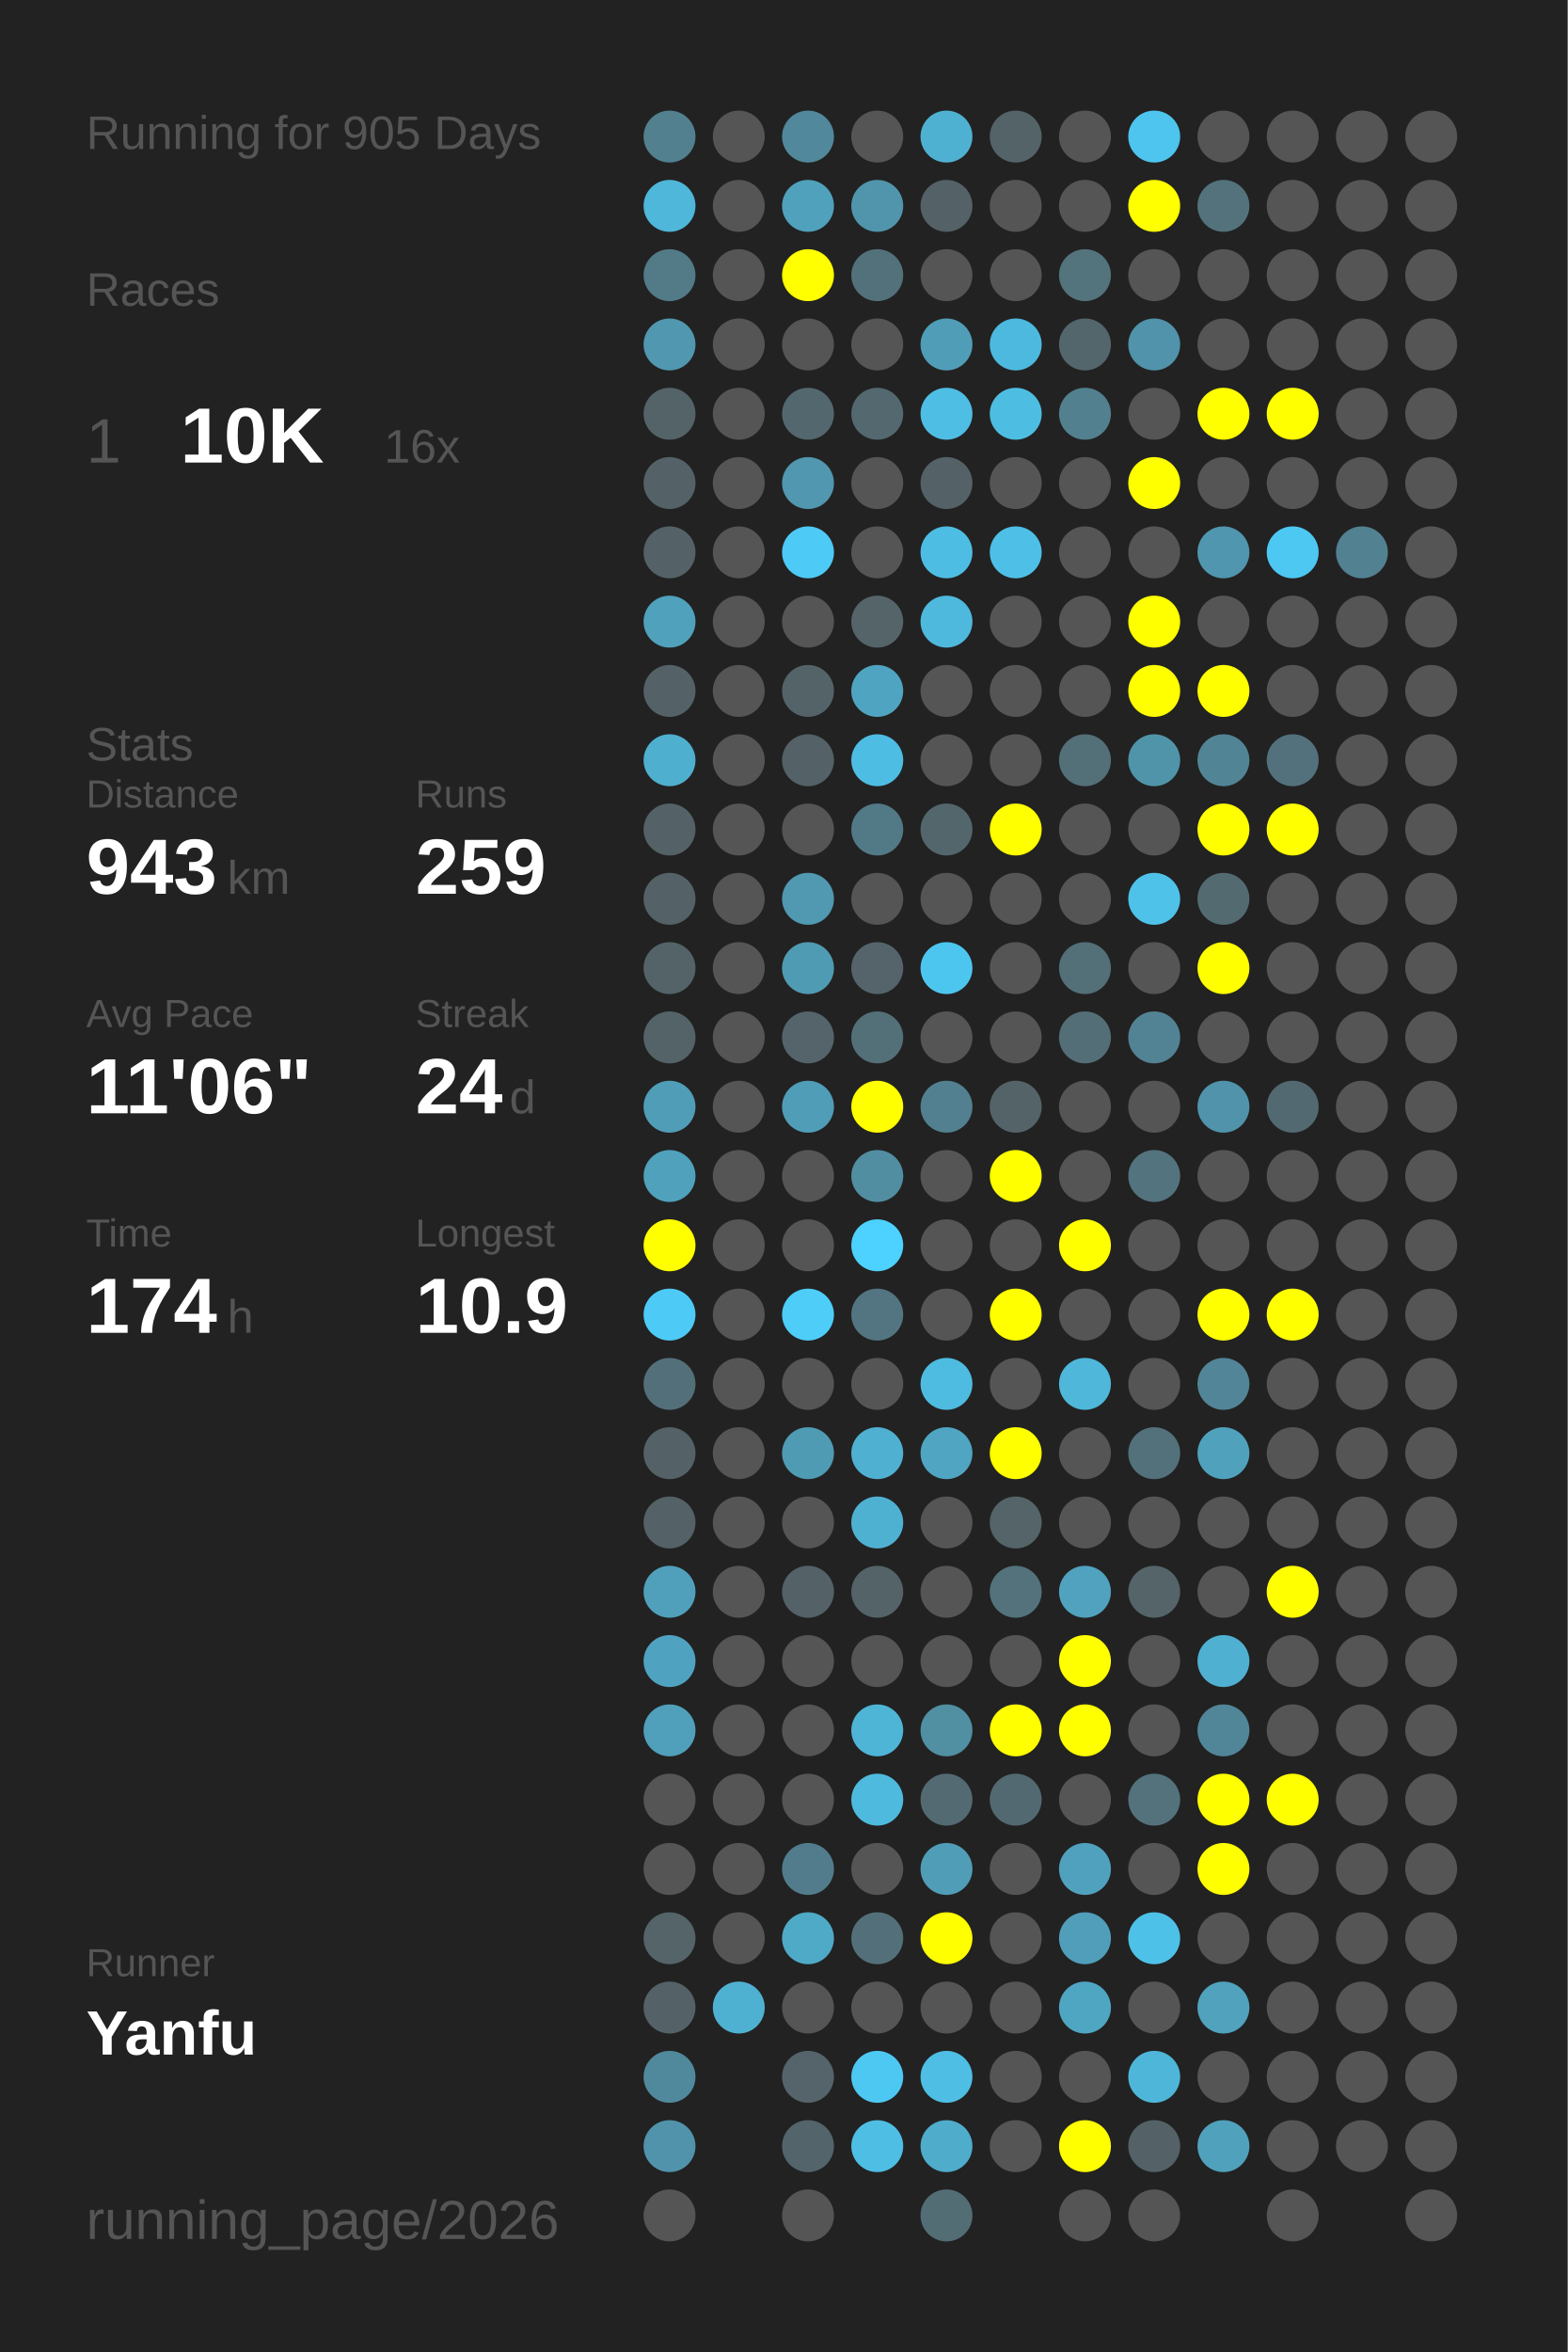
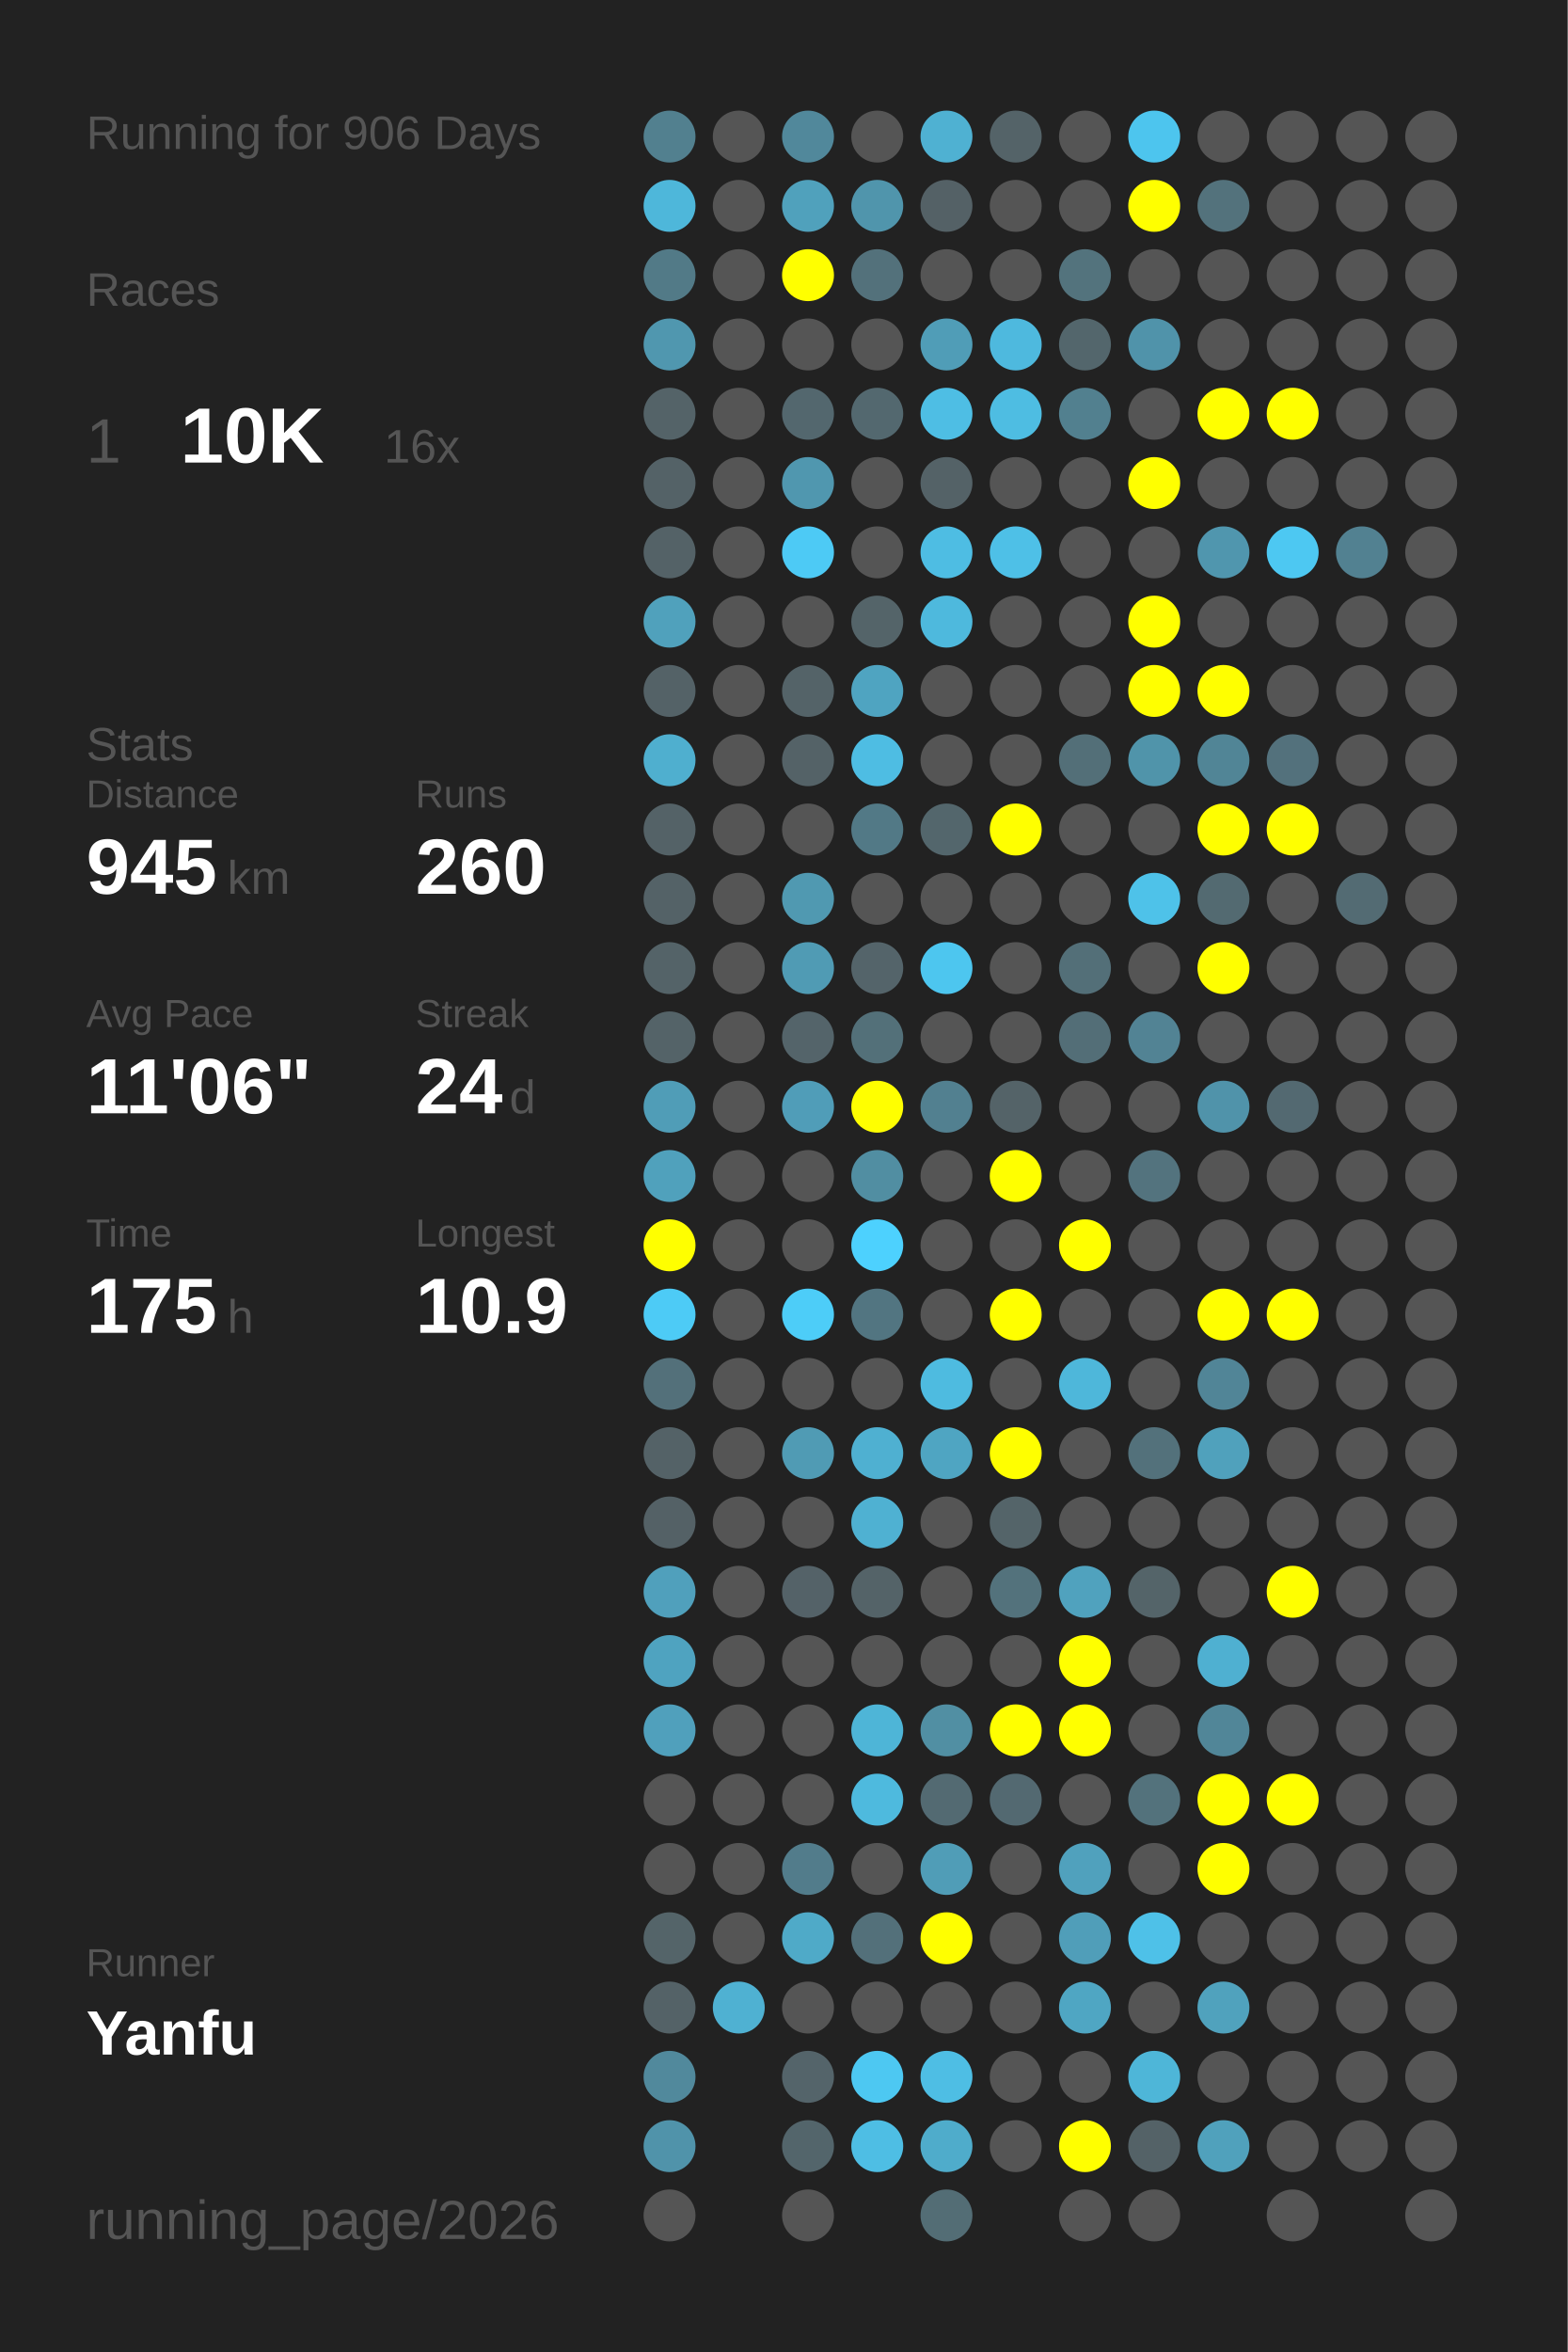
<svg xmlns="http://www.w3.org/2000/svg" baseProfile="full" height="300mm" version="1.1" viewBox="0,0,200,300" width="200mm">
  <defs />
  <rect fill="#222222" height="300" width="200" x="0" y="0" />
-   <text fill="#555555" style="font-size:6px; font-family:Arial;" x="11" y="19">Running for 905 Days</text>
+   <text fill="#555555" style="font-size:6px; font-family:Arial;" x="11" y="19">Running for 906 Days</text>
  <text fill="#555555" style="font-size:6px; font-family:Arial;" x="11" y="39">Races</text>
  <text fill="#555555" style="font-size:8px; font-family:Arial;" x="11" y="59">1</text>
  <text fill="#FFFFFF" style="font-size:10px; font-family:Arial; font-weight:bold;" x="23" y="59">10K</text>
  <text fill="#555555" style="font-size:6px; font-family:Arial;" x="49" y="59">16x</text>
  <text fill="#555555" style="font-size:6px; font-family:Arial;" x="11" y="97">Stats</text>
  <text fill="#555555" style="font-size:5px; font-family:Arial;" x="11" y="103">Distance</text>
-   <text fill="#FFFFFF" style="font-size:10px; font-family:Arial; font-weight:bold;" x="11" y="114">943</text>
+   <text fill="#FFFFFF" style="font-size:10px; font-family:Arial; font-weight:bold;" x="11" y="114">945</text>
  <text fill="#555555" style="font-size:6px; font-family:Arial;" x="29" y="114">km</text>
  <text fill="#555555" style="font-size:5px; font-family:Arial;" x="53" y="103">Runs</text>
-   <text fill="#FFFFFF" style="font-size:10px; font-family:Arial; font-weight:bold;" x="53" y="114">259</text>
+   <text fill="#FFFFFF" style="font-size:10px; font-family:Arial; font-weight:bold;" x="53" y="114">260</text>
  <text fill="#555555" style="font-size:5px; font-family:Arial;" x="11" y="131">Avg Pace</text>
  <text fill="#FFFFFF" style="font-size:10px; font-family:Arial; font-weight:bold;" x="11" y="142">11'06"</text>
  <text fill="#555555" style="font-size:5px; font-family:Arial;" x="53" y="131">Streak</text>
  <text fill="#FFFFFF" style="font-size:10px; font-family:Arial; font-weight:bold;" x="53" y="142">24</text>
  <text fill="#555555" style="font-size:6px; font-family:Arial;" x="65" y="142">d</text>
  <text fill="#555555" style="font-size:5px; font-family:Arial;" x="11" y="159">Time</text>
-   <text fill="#FFFFFF" style="font-size:10px; font-family:Arial; font-weight:bold;" x="11" y="170">174</text>
+   <text fill="#FFFFFF" style="font-size:10px; font-family:Arial; font-weight:bold;" x="11" y="170">175</text>
  <text fill="#555555" style="font-size:6px; font-family:Arial;" x="29" y="170">h</text>
  <text fill="#555555" style="font-size:5px; font-family:Arial;" x="53" y="159">Longest</text>
  <text fill="#FFFFFF" style="font-size:10px; font-family:Arial; font-weight:bold;" x="53" y="170">10.9</text>
  <text fill="#555555" style="font-size:5px; font-family:Arial;" x="11" y="252.065">Runner</text>
  <text fill="#FFFFFF" style="font-size:8px; font-family:Arial; font-weight:bold;" x="11" y="262.065">Yanfu</text>
  <text fill="#555555" style="font-size:7px; font-family:Arial;" x="11" y="285.581">running_page/2026</text>
  <circle cx="85.417" cy="17.419" fill="#52808f" r="3.312" />
  <circle cx="85.417" cy="26.258" fill="#4eb7da" r="3.312" />
  <circle cx="85.417" cy="35.097" fill="#527a87" r="3.312" />
  <circle cx="85.417" cy="43.935" fill="#5097af" r="3.312" />
  <circle cx="85.417" cy="52.774" fill="#546368" r="3.312" />
  <circle cx="85.417" cy="61.613" fill="#546267" r="3.312" />
  <circle cx="85.417" cy="70.452" fill="#546267" r="3.312" />
  <circle cx="85.417" cy="79.29" fill="#50a1bc" r="3.312" />
  <circle cx="85.417" cy="88.129" fill="#546267" r="3.312" />
  <circle cx="85.417" cy="96.968" fill="#4fafcf" r="3.312" />
  <circle cx="85.417" cy="105.806" fill="#546267" r="3.312" />
  <circle cx="85.417" cy="114.645" fill="#546267" r="3.312" />
  <circle cx="85.417" cy="123.484" fill="#546368" r="3.312" />
  <circle cx="85.417" cy="132.323" fill="#546368" r="3.312" />
  <circle cx="85.417" cy="141.161" fill="#509db7" r="3.312" />
  <circle cx="85.417" cy="150" fill="#50a1bc" r="3.312" />
  <circle cx="85.417" cy="158.839" fill="#FFFF00" r="3.312" />
  <circle cx="85.417" cy="167.677" fill="#4dcbf6" r="3.312" />
  <circle cx="85.417" cy="176.516" fill="#53707a" r="3.312" />
  <circle cx="85.417" cy="185.355" fill="#546267" r="3.312" />
  <circle cx="85.417" cy="194.194" fill="#546166" r="3.312" />
  <circle cx="85.417" cy="203.032" fill="#50a0bc" r="3.312" />
  <circle cx="85.417" cy="211.871" fill="#4fa3c0" r="3.312" />
  <circle cx="85.417" cy="220.71" fill="#50a0bc" r="3.312" />
  <circle cx="85.417" cy="229.548" fill="#555555" r="3.312" />
  <circle cx="85.417" cy="238.387" fill="#555555" r="3.312" />
  <circle cx="85.417" cy="247.226" fill="#546469" r="3.312" />
  <circle cx="85.417" cy="256.065" fill="#546267" r="3.312" />
  <circle cx="85.417" cy="264.903" fill="#51899c" r="3.312" />
  <circle cx="85.417" cy="273.742" fill="#5093aa" r="3.312" />
  <circle cx="85.417" cy="282.581" fill="#555555" r="3.312" />
  <circle cx="94.25" cy="17.419" fill="#555555" r="3.312" />
  <circle cx="94.25" cy="26.258" fill="#555555" r="3.312" />
  <circle cx="94.25" cy="35.097" fill="#555555" r="3.312" />
  <circle cx="94.25" cy="43.935" fill="#555555" r="3.312" />
  <circle cx="94.25" cy="52.774" fill="#555555" r="3.312" />
  <circle cx="94.25" cy="61.613" fill="#555555" r="3.312" />
  <circle cx="94.25" cy="70.452" fill="#555555" r="3.312" />
  <circle cx="94.25" cy="79.29" fill="#555555" r="3.312" />
  <circle cx="94.25" cy="88.129" fill="#555555" r="3.312" />
  <circle cx="94.25" cy="96.968" fill="#555555" r="3.312" />
  <circle cx="94.25" cy="105.806" fill="#555555" r="3.312" />
  <circle cx="94.25" cy="114.645" fill="#555555" r="3.312" />
  <circle cx="94.25" cy="123.484" fill="#555555" r="3.312" />
  <circle cx="94.25" cy="132.323" fill="#555555" r="3.312" />
  <circle cx="94.25" cy="141.161" fill="#555555" r="3.312" />
  <circle cx="94.25" cy="150" fill="#555555" r="3.312" />
  <circle cx="94.25" cy="158.839" fill="#555555" r="3.312" />
  <circle cx="94.25" cy="167.677" fill="#555555" r="3.312" />
  <circle cx="94.25" cy="176.516" fill="#555555" r="3.312" />
  <circle cx="94.25" cy="185.355" fill="#555555" r="3.312" />
  <circle cx="94.25" cy="194.194" fill="#555555" r="3.312" />
  <circle cx="94.25" cy="203.032" fill="#555555" r="3.312" />
  <circle cx="94.25" cy="211.871" fill="#555555" r="3.312" />
  <circle cx="94.25" cy="220.71" fill="#555555" r="3.312" />
  <circle cx="94.25" cy="229.548" fill="#555555" r="3.312" />
  <circle cx="94.25" cy="238.387" fill="#555555" r="3.312" />
  <circle cx="94.25" cy="247.226" fill="#555555" r="3.312" />
  <circle cx="94.25" cy="256.065" fill="#4fb1d2" r="3.312" />
  <circle cx="103.083" cy="17.419" fill="#51889b" r="3.312" />
  <circle cx="103.083" cy="26.258" fill="#50a1bc" r="3.312" />
  <circle cx="103.083" cy="35.097" fill="#FFFF00" r="3.312" />
  <circle cx="103.083" cy="43.935" fill="#555555" r="3.312" />
  <circle cx="103.083" cy="52.774" fill="#53676e" r="3.312" />
  <circle cx="103.083" cy="61.613" fill="#5097af" r="3.312" />
  <circle cx="103.083" cy="70.452" fill="#4dcaf5" r="3.312" />
  <circle cx="103.083" cy="79.29" fill="#555555" r="3.312" />
  <circle cx="103.083" cy="88.129" fill="#546368" r="3.312" />
  <circle cx="103.083" cy="96.968" fill="#546267" r="3.312" />
  <circle cx="103.083" cy="105.806" fill="#555555" r="3.312" />
  <circle cx="103.083" cy="114.645" fill="#5099b1" r="3.312" />
  <circle cx="103.083" cy="123.484" fill="#509bb4" r="3.312" />
  <circle cx="103.083" cy="132.323" fill="#54646a" r="3.312" />
  <circle cx="103.083" cy="141.161" fill="#509db8" r="3.312" />
  <circle cx="103.083" cy="150" fill="#555555" r="3.312" />
  <circle cx="103.083" cy="158.839" fill="#555555" r="3.312" />
  <circle cx="103.083" cy="167.677" fill="#4dcdf8" r="3.312" />
  <circle cx="103.083" cy="176.516" fill="#555555" r="3.312" />
  <circle cx="103.083" cy="185.355" fill="#509bb4" r="3.312" />
  <circle cx="103.083" cy="194.194" fill="#555555" r="3.312" />
  <circle cx="103.083" cy="203.032" fill="#546268" r="3.312" />
  <circle cx="103.083" cy="211.871" fill="#555555" r="3.312" />
  <circle cx="103.083" cy="220.71" fill="#555555" r="3.312" />
  <circle cx="103.083" cy="229.548" fill="#555555" r="3.312" />
  <circle cx="103.083" cy="238.387" fill="#527c8b" r="3.312" />
  <circle cx="103.083" cy="247.226" fill="#4faac8" r="3.312" />
  <circle cx="103.083" cy="256.065" fill="#555555" r="3.312" />
  <circle cx="103.083" cy="264.903" fill="#54646a" r="3.312" />
  <circle cx="103.083" cy="273.742" fill="#53656b" r="3.312" />
  <circle cx="103.083" cy="282.581" fill="#555555" r="3.312" />
  <circle cx="111.917" cy="17.419" fill="#555555" r="3.312" />
  <circle cx="111.917" cy="26.258" fill="#5095ac" r="3.312" />
  <circle cx="111.917" cy="35.097" fill="#53717b" r="3.312" />
  <circle cx="111.917" cy="43.935" fill="#555555" r="3.312" />
  <circle cx="111.917" cy="52.774" fill="#53686f" r="3.312" />
  <circle cx="111.917" cy="61.613" fill="#555555" r="3.312" />
  <circle cx="111.917" cy="70.452" fill="#555555" r="3.312" />
  <circle cx="111.917" cy="79.29" fill="#546469" r="3.312" />
  <circle cx="111.917" cy="88.129" fill="#4fa4c1" r="3.312" />
  <circle cx="111.917" cy="96.968" fill="#4ebde3" r="3.312" />
  <circle cx="111.917" cy="105.806" fill="#527986" r="3.312" />
  <circle cx="111.917" cy="114.645" fill="#555555" r="3.312" />
  <circle cx="111.917" cy="123.484" fill="#54646a" r="3.312" />
  <circle cx="111.917" cy="132.323" fill="#537079" r="3.312" />
  <circle cx="111.917" cy="141.161" fill="#FFFF00" r="3.312" />
  <circle cx="111.917" cy="150" fill="#518ea2" r="3.312" />
  <circle cx="111.917" cy="158.839" fill="#4dd1fe" r="3.312" />
  <circle cx="111.917" cy="167.677" fill="#527581" r="3.312" />
  <circle cx="111.917" cy="176.516" fill="#555555" r="3.312" />
  <circle cx="111.917" cy="185.355" fill="#4fb0d1" r="3.312" />
  <circle cx="111.917" cy="194.194" fill="#4fb1d2" r="3.312" />
  <circle cx="111.917" cy="203.032" fill="#546368" r="3.312" />
  <circle cx="111.917" cy="211.871" fill="#555555" r="3.312" />
  <circle cx="111.917" cy="220.71" fill="#4eb5d7" r="3.312" />
  <circle cx="111.917" cy="229.548" fill="#4ebade" r="3.312" />
  <circle cx="111.917" cy="238.387" fill="#555555" r="3.312" />
  <circle cx="111.917" cy="247.226" fill="#53707a" r="3.312" />
  <circle cx="111.917" cy="256.065" fill="#555555" r="3.312" />
  <circle cx="111.917" cy="264.903" fill="#4dc8f2" r="3.312" />
  <circle cx="111.917" cy="273.742" fill="#4ebee4" r="3.312" />
  <circle cx="120.75" cy="17.419" fill="#4fb1d2" r="3.312" />
  <circle cx="120.75" cy="26.258" fill="#546166" r="3.312" />
  <circle cx="120.75" cy="35.097" fill="#555555" r="3.312" />
  <circle cx="120.75" cy="43.935" fill="#509db7" r="3.312" />
  <circle cx="120.75" cy="52.774" fill="#4ebee4" r="3.312" />
  <circle cx="120.75" cy="61.613" fill="#546267" r="3.312" />
  <circle cx="120.75" cy="70.452" fill="#4ebde3" r="3.312" />
  <circle cx="120.75" cy="79.29" fill="#4eb9dd" r="3.312" />
  <circle cx="120.75" cy="88.129" fill="#555555" r="3.312" />
  <circle cx="120.75" cy="96.968" fill="#555555" r="3.312" />
  <circle cx="120.75" cy="105.806" fill="#53666c" r="3.312" />
  <circle cx="120.75" cy="114.645" fill="#555555" r="3.312" />
  <circle cx="120.75" cy="123.484" fill="#4dc6ef" r="3.312" />
  <circle cx="120.75" cy="132.323" fill="#555555" r="3.312" />
  <circle cx="120.75" cy="141.161" fill="#528090" r="3.312" />
  <circle cx="120.75" cy="150" fill="#555555" r="3.312" />
  <circle cx="120.75" cy="158.839" fill="#555555" r="3.312" />
  <circle cx="120.75" cy="167.677" fill="#555555" r="3.312" />
  <circle cx="120.75" cy="176.516" fill="#4ebbe0" r="3.312" />
  <circle cx="120.75" cy="185.355" fill="#4fa5c2" r="3.312" />
  <circle cx="120.75" cy="194.194" fill="#555555" r="3.312" />
  <circle cx="120.75" cy="203.032" fill="#555555" r="3.312" />
  <circle cx="120.75" cy="211.871" fill="#555555" r="3.312" />
  <circle cx="120.75" cy="220.71" fill="#518fa3" r="3.312" />
  <circle cx="120.75" cy="229.548" fill="#536a72" r="3.312" />
  <circle cx="120.75" cy="238.387" fill="#509db7" r="3.312" />
  <circle cx="120.75" cy="247.226" fill="#FFFF00" r="3.312" />
  <circle cx="120.75" cy="256.065" fill="#555555" r="3.312" />
  <circle cx="120.75" cy="264.903" fill="#4ebee4" r="3.312" />
  <circle cx="120.75" cy="273.742" fill="#4faccb" r="3.312" />
  <circle cx="120.75" cy="282.581" fill="#536d75" r="3.312" />
  <circle cx="129.583" cy="17.419" fill="#546368" r="3.312" />
  <circle cx="129.583" cy="26.258" fill="#555555" r="3.312" />
  <circle cx="129.583" cy="35.097" fill="#555555" r="3.312" />
  <circle cx="129.583" cy="43.935" fill="#4eb9de" r="3.312" />
  <circle cx="129.583" cy="52.774" fill="#4ebde2" r="3.312" />
  <circle cx="129.583" cy="61.613" fill="#555555" r="3.312" />
  <circle cx="129.583" cy="70.452" fill="#4ec0e7" r="3.312" />
  <circle cx="129.583" cy="79.29" fill="#555555" r="3.312" />
  <circle cx="129.583" cy="88.129" fill="#555555" r="3.312" />
  <circle cx="129.583" cy="96.968" fill="#555555" r="3.312" />
  <circle cx="129.583" cy="105.806" fill="#FFFF00" r="3.312" />
  <circle cx="129.583" cy="114.645" fill="#555555" r="3.312" />
  <circle cx="129.583" cy="123.484" fill="#555555" r="3.312" />
  <circle cx="129.583" cy="132.323" fill="#555555" r="3.312" />
  <circle cx="129.583" cy="141.161" fill="#546368" r="3.312" />
  <circle cx="129.583" cy="150" fill="#FFFF00" r="3.312" />
  <circle cx="129.583" cy="158.839" fill="#555555" r="3.312" />
  <circle cx="129.583" cy="167.677" fill="#FFFF00" r="3.312" />
  <circle cx="129.583" cy="176.516" fill="#555555" r="3.312" />
  <circle cx="129.583" cy="185.355" fill="#FFFF00" r="3.312" />
  <circle cx="129.583" cy="194.194" fill="#546469" r="3.312" />
  <circle cx="129.583" cy="203.032" fill="#53727c" r="3.312" />
  <circle cx="129.583" cy="211.871" fill="#555555" r="3.312" />
  <circle cx="129.583" cy="220.71" fill="#FFFF00" r="3.312" />
  <circle cx="129.583" cy="229.548" fill="#536971" r="3.312" />
  <circle cx="129.583" cy="238.387" fill="#555555" r="3.312" />
  <circle cx="129.583" cy="247.226" fill="#555555" r="3.312" />
  <circle cx="129.583" cy="256.065" fill="#555555" r="3.312" />
  <circle cx="129.583" cy="264.903" fill="#555555" r="3.312" />
  <circle cx="129.583" cy="273.742" fill="#555555" r="3.312" />
  <circle cx="138.417" cy="17.419" fill="#555555" r="3.312" />
  <circle cx="138.417" cy="26.258" fill="#555555" r="3.312" />
  <circle cx="138.417" cy="35.097" fill="#53737d" r="3.312" />
  <circle cx="138.417" cy="43.935" fill="#53666c" r="3.312" />
  <circle cx="138.417" cy="52.774" fill="#52808f" r="3.312" />
  <circle cx="138.417" cy="61.613" fill="#555555" r="3.312" />
  <circle cx="138.417" cy="70.452" fill="#555555" r="3.312" />
  <circle cx="138.417" cy="79.29" fill="#555555" r="3.312" />
  <circle cx="138.417" cy="88.129" fill="#555555" r="3.312" />
  <circle cx="138.417" cy="96.968" fill="#536f78" r="3.312" />
  <circle cx="138.417" cy="105.806" fill="#555555" r="3.312" />
  <circle cx="138.417" cy="114.645" fill="#555555" r="3.312" />
  <circle cx="138.417" cy="123.484" fill="#536f78" r="3.312" />
  <circle cx="138.417" cy="132.323" fill="#536e77" r="3.312" />
  <circle cx="138.417" cy="141.161" fill="#555555" r="3.312" />
  <circle cx="138.417" cy="150" fill="#555555" r="3.312" />
  <circle cx="138.417" cy="158.839" fill="#FFFF00" r="3.312" />
  <circle cx="138.417" cy="167.677" fill="#555555" r="3.312" />
  <circle cx="138.417" cy="176.516" fill="#4eb7da" r="3.312" />
  <circle cx="138.417" cy="185.355" fill="#555555" r="3.312" />
  <circle cx="138.417" cy="194.194" fill="#555555" r="3.312" />
  <circle cx="138.417" cy="203.032" fill="#50a2be" r="3.312" />
  <circle cx="138.417" cy="211.871" fill="#FFFF00" r="3.312" />
  <circle cx="138.417" cy="220.71" fill="#FFFF00" r="3.312" />
  <circle cx="138.417" cy="229.548" fill="#555555" r="3.312" />
  <circle cx="138.417" cy="238.387" fill="#50a1bd" r="3.312" />
  <circle cx="138.417" cy="247.226" fill="#509eb9" r="3.312" />
  <circle cx="138.417" cy="256.065" fill="#4fa6c3" r="3.312" />
  <circle cx="138.417" cy="264.903" fill="#555555" r="3.312" />
  <circle cx="138.417" cy="273.742" fill="#FFFF00" r="3.312" />
  <circle cx="138.417" cy="282.581" fill="#555555" r="3.312" />
  <circle cx="147.25" cy="17.419" fill="#4dc5ee" r="3.312" />
  <circle cx="147.25" cy="26.258" fill="#FFFF00" r="3.312" />
  <circle cx="147.25" cy="35.097" fill="#555555" r="3.312" />
  <circle cx="147.25" cy="43.935" fill="#5093aa" r="3.312" />
  <circle cx="147.25" cy="52.774" fill="#555555" r="3.312" />
  <circle cx="147.25" cy="61.613" fill="#FFFF00" r="3.312" />
  <circle cx="147.25" cy="70.452" fill="#555555" r="3.312" />
  <circle cx="147.25" cy="79.29" fill="#FFFF00" r="3.312" />
  <circle cx="147.25" cy="88.129" fill="#FFFF00" r="3.312" />
  <circle cx="147.25" cy="96.968" fill="#5094aa" r="3.312" />
  <circle cx="147.25" cy="105.806" fill="#555555" r="3.312" />
  <circle cx="147.25" cy="114.645" fill="#4ec2e9" r="3.312" />
  <circle cx="147.25" cy="123.484" fill="#555555" r="3.312" />
  <circle cx="147.25" cy="132.323" fill="#528394" r="3.312" />
  <circle cx="147.25" cy="141.161" fill="#555555" r="3.312" />
  <circle cx="147.25" cy="150" fill="#53737e" r="3.312" />
  <circle cx="147.25" cy="158.839" fill="#555555" r="3.312" />
  <circle cx="147.25" cy="167.677" fill="#555555" r="3.312" />
  <circle cx="147.25" cy="176.516" fill="#555555" r="3.312" />
  <circle cx="147.25" cy="185.355" fill="#53717b" r="3.312" />
  <circle cx="147.25" cy="194.194" fill="#555555" r="3.312" />
  <circle cx="147.25" cy="203.032" fill="#546469" r="3.312" />
  <circle cx="147.25" cy="211.871" fill="#555555" r="3.312" />
  <circle cx="147.25" cy="220.71" fill="#555555" r="3.312" />
  <circle cx="147.25" cy="229.548" fill="#53727c" r="3.312" />
  <circle cx="147.25" cy="238.387" fill="#555555" r="3.312" />
  <circle cx="147.25" cy="247.226" fill="#4ec1e8" r="3.312" />
  <circle cx="147.25" cy="256.065" fill="#555555" r="3.312" />
  <circle cx="147.25" cy="264.903" fill="#4eb6d8" r="3.312" />
  <circle cx="147.25" cy="273.742" fill="#546267" r="3.312" />
  <circle cx="147.25" cy="282.581" fill="#555555" r="3.312" />
  <circle cx="156.083" cy="17.419" fill="#555555" r="3.312" />
  <circle cx="156.083" cy="26.258" fill="#53727c" r="3.312" />
  <circle cx="156.083" cy="35.097" fill="#555555" r="3.312" />
  <circle cx="156.083" cy="43.935" fill="#555555" r="3.312" />
  <circle cx="156.083" cy="52.774" fill="#FFFF00" r="3.312" />
  <circle cx="156.083" cy="61.613" fill="#555555" r="3.312" />
  <circle cx="156.083" cy="70.452" fill="#5096ae" r="3.312" />
  <circle cx="156.083" cy="79.29" fill="#555555" r="3.312" />
  <circle cx="156.083" cy="88.129" fill="#FFFF00" r="3.312" />
  <circle cx="156.083" cy="96.968" fill="#518596" r="3.312" />
  <circle cx="156.083" cy="105.806" fill="#FFFF00" r="3.312" />
  <circle cx="156.083" cy="114.645" fill="#536a71" r="3.312" />
  <circle cx="156.083" cy="123.484" fill="#FFFF00" r="3.312" />
  <circle cx="156.083" cy="132.323" fill="#555555" r="3.312" />
  <circle cx="156.083" cy="141.161" fill="#5093aa" r="3.312" />
  <circle cx="156.083" cy="150" fill="#555555" r="3.312" />
  <circle cx="156.083" cy="158.839" fill="#555555" r="3.312" />
  <circle cx="156.083" cy="167.677" fill="#FFFF00" r="3.312" />
  <circle cx="156.083" cy="176.516" fill="#518597" r="3.312" />
  <circle cx="156.083" cy="185.355" fill="#50a1bc" r="3.312" />
  <circle cx="156.083" cy="194.194" fill="#555555" r="3.312" />
  <circle cx="156.083" cy="203.032" fill="#555555" r="3.312" />
  <circle cx="156.083" cy="211.871" fill="#4fb0d1" r="3.312" />
  <circle cx="156.083" cy="220.71" fill="#518698" r="3.312" />
  <circle cx="156.083" cy="229.548" fill="#FFFF00" r="3.312" />
  <circle cx="156.083" cy="238.387" fill="#FFFF00" r="3.312" />
  <circle cx="156.083" cy="247.226" fill="#555555" r="3.312" />
  <circle cx="156.083" cy="256.065" fill="#50a2bd" r="3.312" />
  <circle cx="156.083" cy="264.903" fill="#555555" r="3.312" />
  <circle cx="156.083" cy="273.742" fill="#50a1bc" r="3.312" />
  <circle cx="164.917" cy="17.419" fill="#555555" r="3.312" />
  <circle cx="164.917" cy="26.258" fill="#555555" r="3.312" />
  <circle cx="164.917" cy="35.097" fill="#555555" r="3.312" />
  <circle cx="164.917" cy="43.935" fill="#555555" r="3.312" />
  <circle cx="164.917" cy="52.774" fill="#FFFF00" r="3.312" />
  <circle cx="164.917" cy="61.613" fill="#555555" r="3.312" />
  <circle cx="164.917" cy="70.452" fill="#4dc8f2" r="3.312" />
  <circle cx="164.917" cy="79.29" fill="#555555" r="3.312" />
  <circle cx="164.917" cy="88.129" fill="#555555" r="3.312" />
  <circle cx="164.917" cy="96.968" fill="#53717c" r="3.312" />
  <circle cx="164.917" cy="105.806" fill="#FFFF00" r="3.312" />
  <circle cx="164.917" cy="114.645" fill="#555555" r="3.312" />
  <circle cx="164.917" cy="123.484" fill="#555555" r="3.312" />
  <circle cx="164.917" cy="132.323" fill="#555555" r="3.312" />
  <circle cx="164.917" cy="141.161" fill="#536971" r="3.312" />
  <circle cx="164.917" cy="150" fill="#555555" r="3.312" />
  <circle cx="164.917" cy="158.839" fill="#555555" r="3.312" />
  <circle cx="164.917" cy="167.677" fill="#FFFF00" r="3.312" />
  <circle cx="164.917" cy="176.516" fill="#555555" r="3.312" />
  <circle cx="164.917" cy="185.355" fill="#555555" r="3.312" />
  <circle cx="164.917" cy="194.194" fill="#555555" r="3.312" />
  <circle cx="164.917" cy="203.032" fill="#FFFF00" r="3.312" />
  <circle cx="164.917" cy="211.871" fill="#555555" r="3.312" />
  <circle cx="164.917" cy="220.71" fill="#555555" r="3.312" />
  <circle cx="164.917" cy="229.548" fill="#FFFF00" r="3.312" />
  <circle cx="164.917" cy="238.387" fill="#555555" r="3.312" />
  <circle cx="164.917" cy="247.226" fill="#555555" r="3.312" />
  <circle cx="164.917" cy="256.065" fill="#555555" r="3.312" />
  <circle cx="164.917" cy="264.903" fill="#555555" r="3.312" />
  <circle cx="164.917" cy="273.742" fill="#555555" r="3.312" />
  <circle cx="164.917" cy="282.581" fill="#555555" r="3.312" />
  <circle cx="173.75" cy="17.419" fill="#555555" r="3.312" />
  <circle cx="173.75" cy="26.258" fill="#555555" r="3.312" />
  <circle cx="173.75" cy="35.097" fill="#555555" r="3.312" />
  <circle cx="173.75" cy="43.935" fill="#555555" r="3.312" />
  <circle cx="173.75" cy="52.774" fill="#555555" r="3.312" />
  <circle cx="173.75" cy="61.613" fill="#555555" r="3.312" />
  <circle cx="173.75" cy="70.452" fill="#528191" r="3.312" />
  <circle cx="173.75" cy="79.29" fill="#555555" r="3.312" />
  <circle cx="173.75" cy="88.129" fill="#555555" r="3.312" />
  <circle cx="173.75" cy="96.968" fill="#555555" r="3.312" />
  <circle cx="173.75" cy="105.806" fill="#555555" r="3.312" />
-   <circle cx="173.75" cy="114.645" fill="#555555" r="3.312" />
+   <circle cx="173.75" cy="114.645" fill="#536b73" r="3.312" />
  <circle cx="173.75" cy="123.484" fill="#555555" r="3.312" />
  <circle cx="173.75" cy="132.323" fill="#555555" r="3.312" />
  <circle cx="173.75" cy="141.161" fill="#555555" r="3.312" />
  <circle cx="173.75" cy="150" fill="#555555" r="3.312" />
  <circle cx="173.75" cy="158.839" fill="#555555" r="3.312" />
  <circle cx="173.75" cy="167.677" fill="#555555" r="3.312" />
  <circle cx="173.75" cy="176.516" fill="#555555" r="3.312" />
  <circle cx="173.75" cy="185.355" fill="#555555" r="3.312" />
  <circle cx="173.75" cy="194.194" fill="#555555" r="3.312" />
  <circle cx="173.75" cy="203.032" fill="#555555" r="3.312" />
  <circle cx="173.75" cy="211.871" fill="#555555" r="3.312" />
  <circle cx="173.75" cy="220.71" fill="#555555" r="3.312" />
  <circle cx="173.75" cy="229.548" fill="#555555" r="3.312" />
  <circle cx="173.75" cy="238.387" fill="#555555" r="3.312" />
  <circle cx="173.75" cy="247.226" fill="#555555" r="3.312" />
  <circle cx="173.75" cy="256.065" fill="#555555" r="3.312" />
  <circle cx="173.75" cy="264.903" fill="#555555" r="3.312" />
  <circle cx="173.75" cy="273.742" fill="#555555" r="3.312" />
  <circle cx="182.583" cy="17.419" fill="#555555" r="3.312" />
  <circle cx="182.583" cy="26.258" fill="#555555" r="3.312" />
  <circle cx="182.583" cy="35.097" fill="#555555" r="3.312" />
  <circle cx="182.583" cy="43.935" fill="#555555" r="3.312" />
  <circle cx="182.583" cy="52.774" fill="#555555" r="3.312" />
  <circle cx="182.583" cy="61.613" fill="#555555" r="3.312" />
  <circle cx="182.583" cy="70.452" fill="#555555" r="3.312" />
  <circle cx="182.583" cy="79.29" fill="#555555" r="3.312" />
  <circle cx="182.583" cy="88.129" fill="#555555" r="3.312" />
  <circle cx="182.583" cy="96.968" fill="#555555" r="3.312" />
  <circle cx="182.583" cy="105.806" fill="#555555" r="3.312" />
  <circle cx="182.583" cy="114.645" fill="#555555" r="3.312" />
  <circle cx="182.583" cy="123.484" fill="#555555" r="3.312" />
  <circle cx="182.583" cy="132.323" fill="#555555" r="3.312" />
  <circle cx="182.583" cy="141.161" fill="#555555" r="3.312" />
  <circle cx="182.583" cy="150" fill="#555555" r="3.312" />
  <circle cx="182.583" cy="158.839" fill="#555555" r="3.312" />
  <circle cx="182.583" cy="167.677" fill="#555555" r="3.312" />
  <circle cx="182.583" cy="176.516" fill="#555555" r="3.312" />
  <circle cx="182.583" cy="185.355" fill="#555555" r="3.312" />
  <circle cx="182.583" cy="194.194" fill="#555555" r="3.312" />
  <circle cx="182.583" cy="203.032" fill="#555555" r="3.312" />
  <circle cx="182.583" cy="211.871" fill="#555555" r="3.312" />
  <circle cx="182.583" cy="220.71" fill="#555555" r="3.312" />
  <circle cx="182.583" cy="229.548" fill="#555555" r="3.312" />
  <circle cx="182.583" cy="238.387" fill="#555555" r="3.312" />
  <circle cx="182.583" cy="247.226" fill="#555555" r="3.312" />
  <circle cx="182.583" cy="256.065" fill="#555555" r="3.312" />
  <circle cx="182.583" cy="264.903" fill="#555555" r="3.312" />
  <circle cx="182.583" cy="273.742" fill="#555555" r="3.312" />
  <circle cx="182.583" cy="282.581" fill="#555555" r="3.312" />
</svg>
